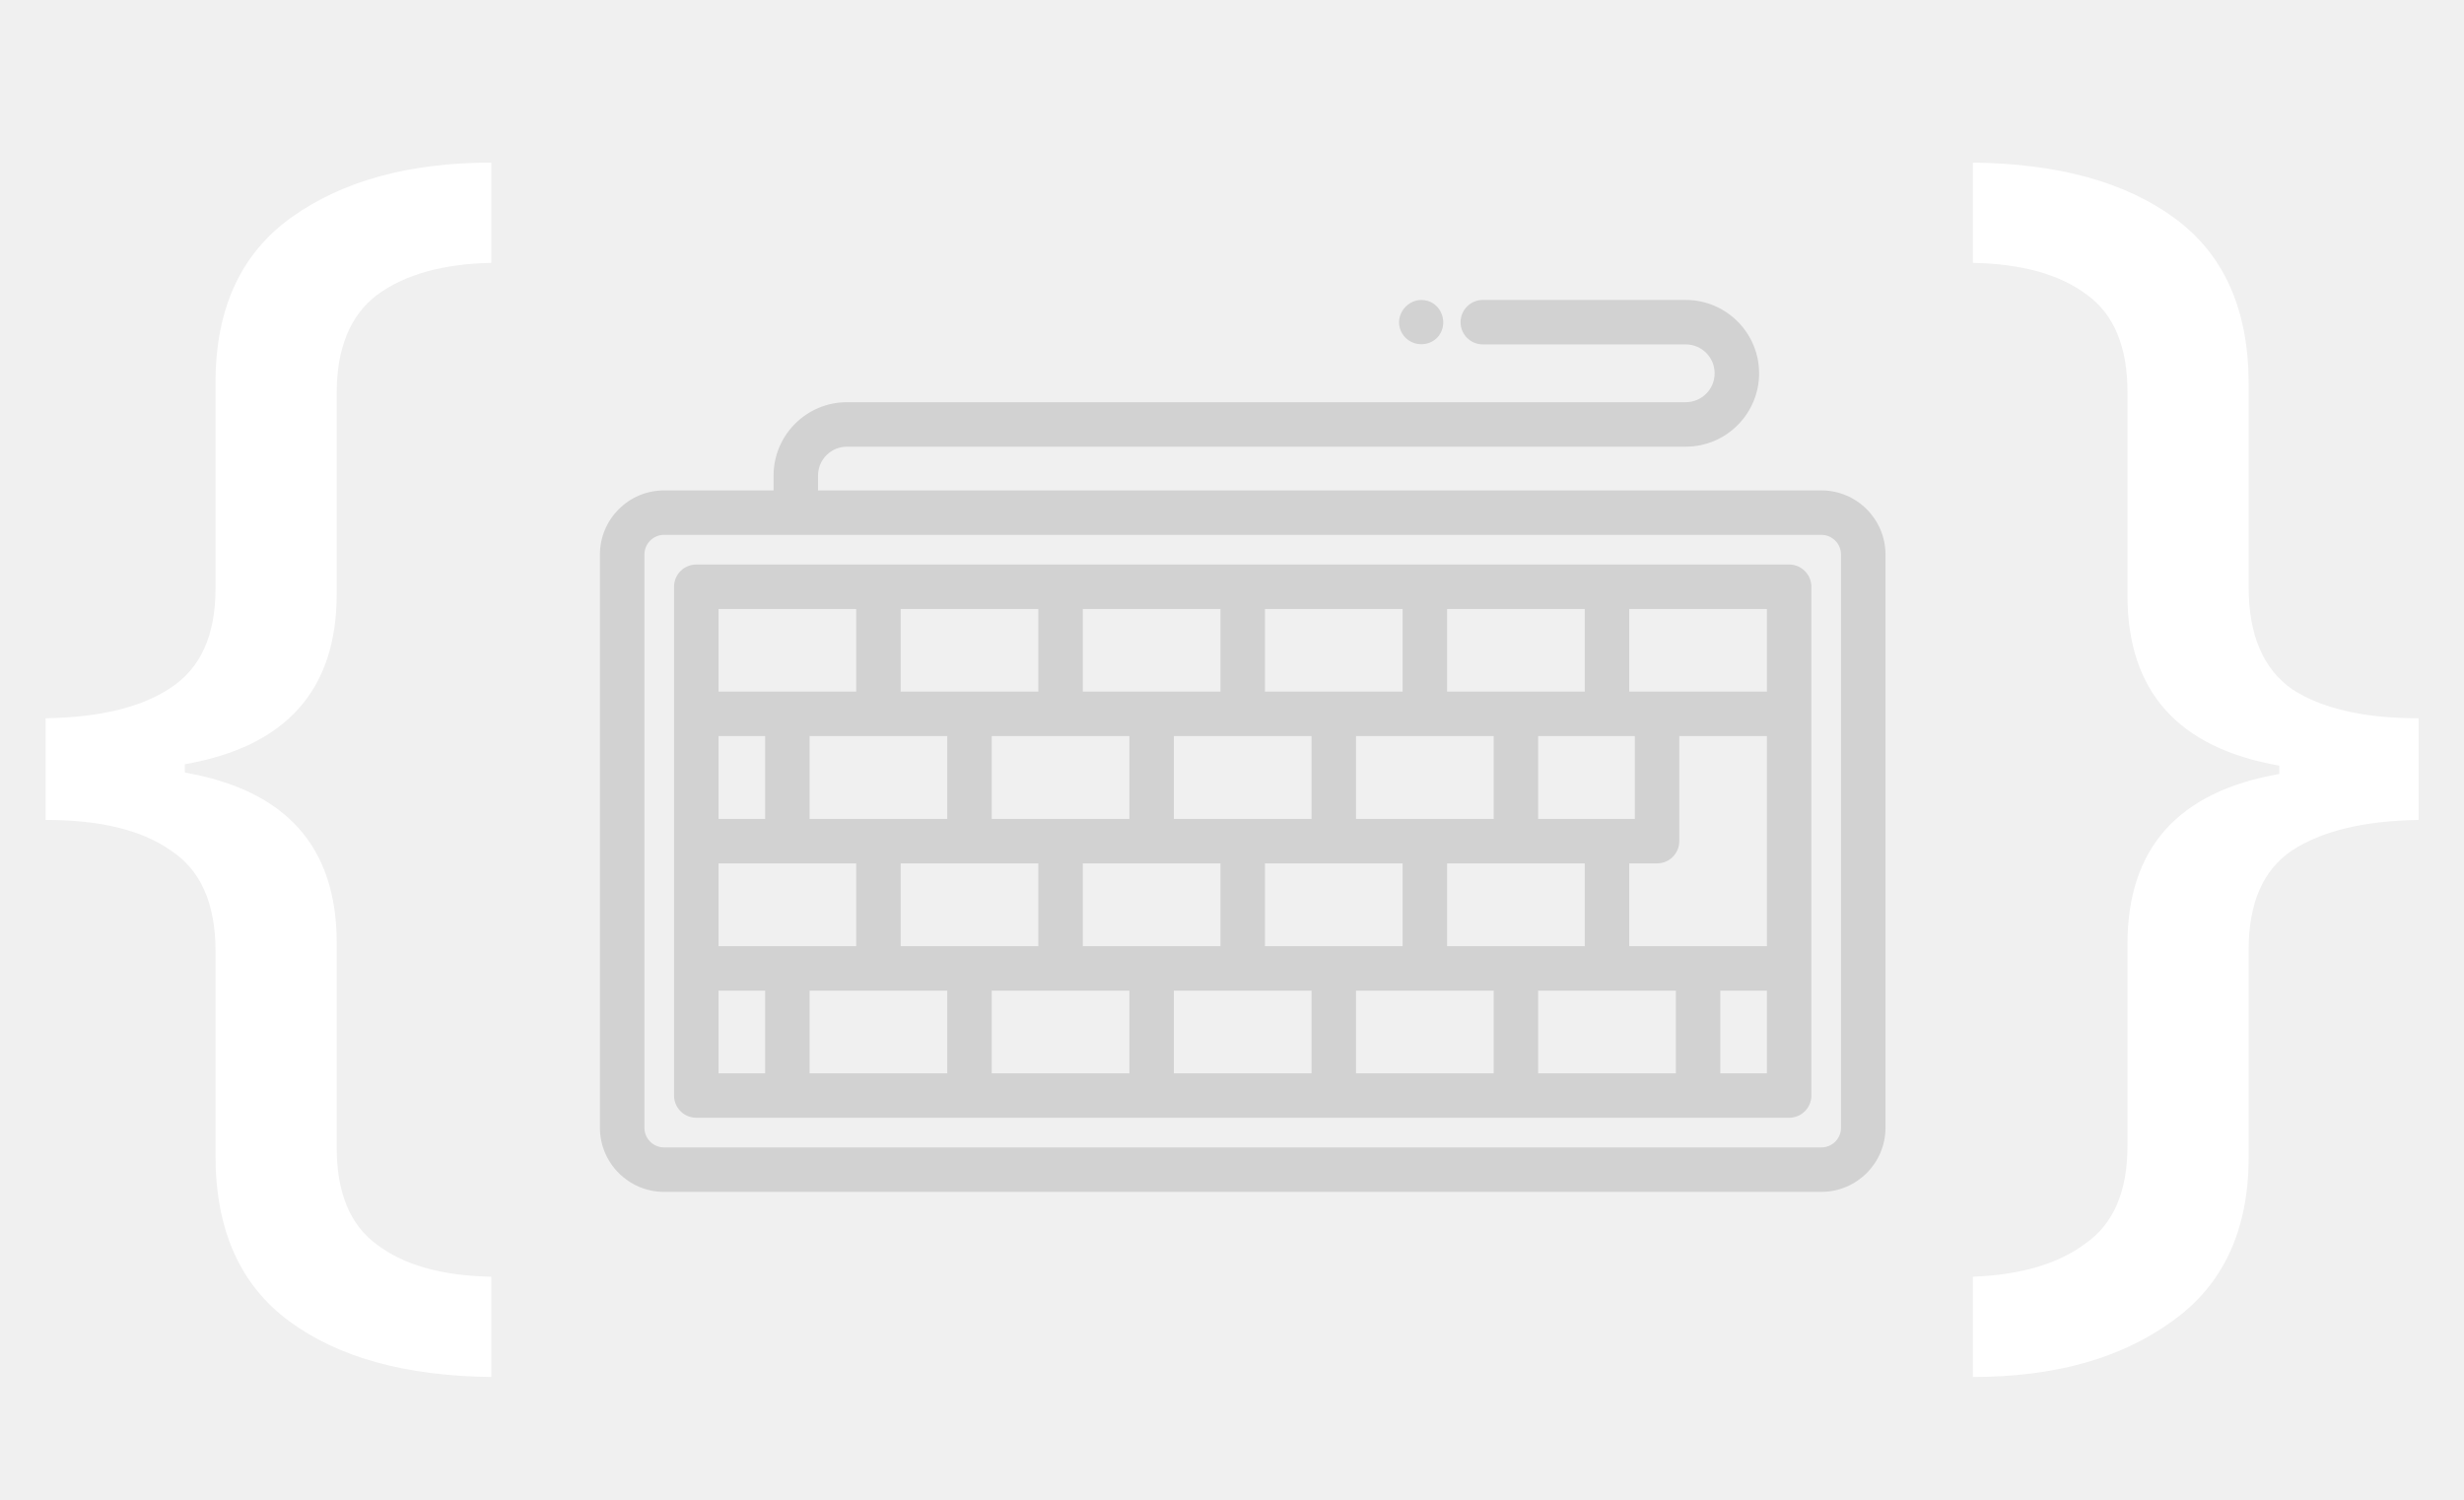
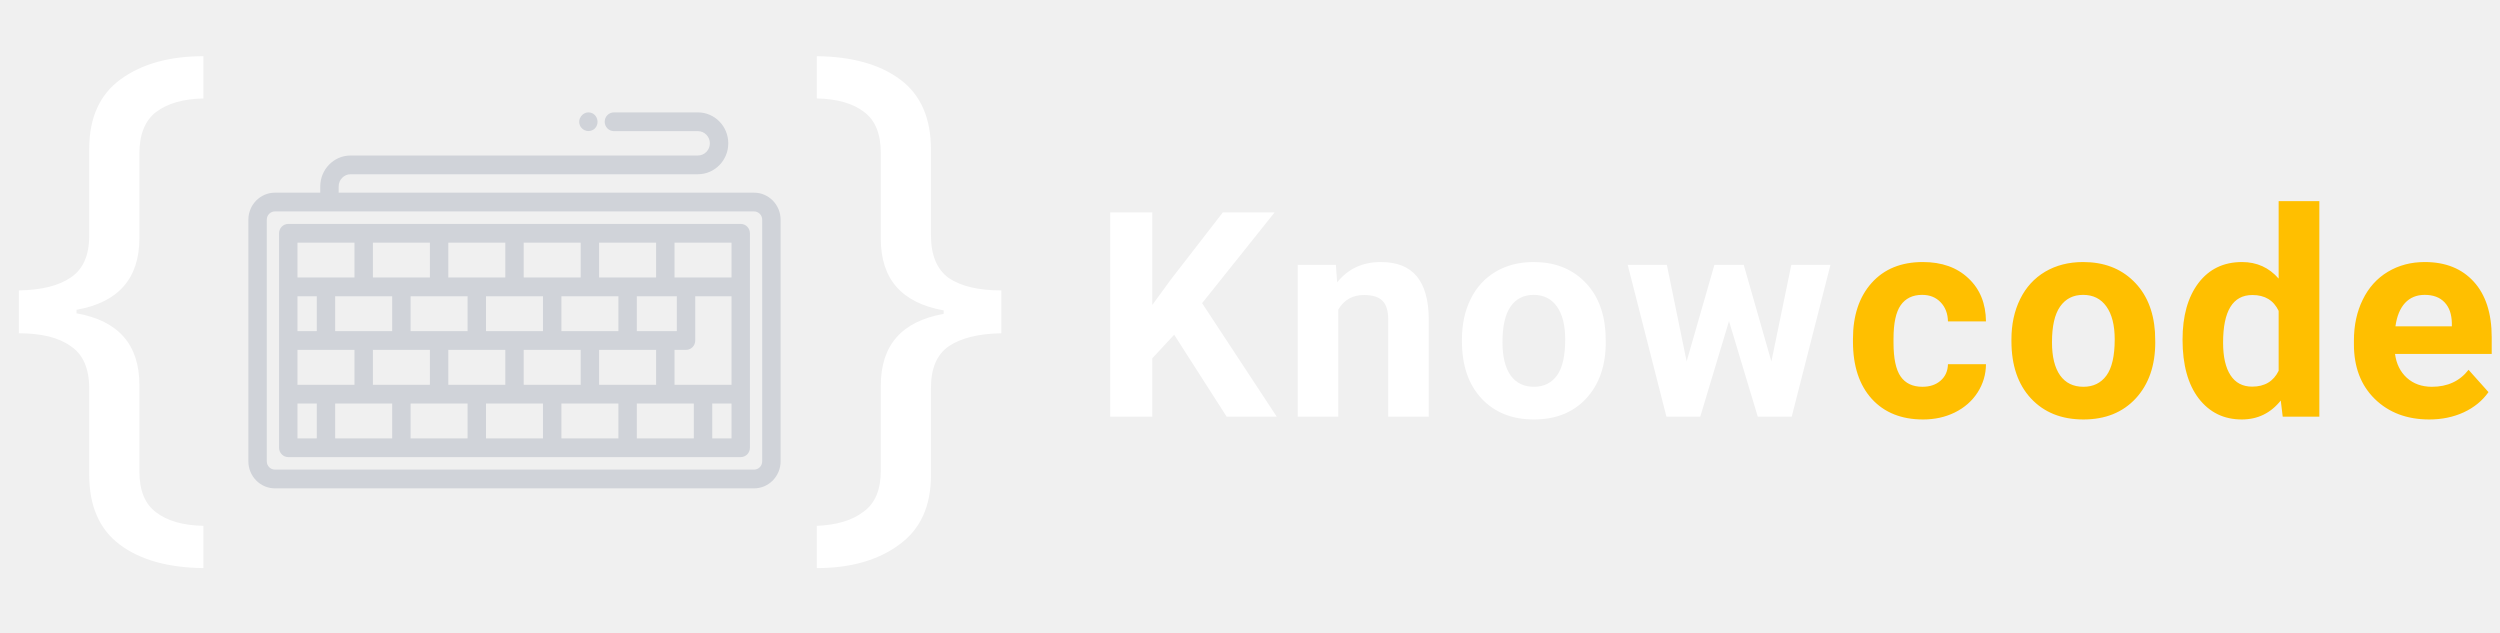
- <svg xmlns="http://www.w3.org/2000/svg" width="115" height="70" viewBox="0 0 115 70" fill="none">
-   <path d="M22.928 64.27C18.941 64.227 15.799 63.36 13.503 61.67C11.206 59.98 10.058 57.402 10.058 53.935V44.38C10.058 42.17 9.364 40.61 7.978 39.7C6.634 38.747 4.684 38.27 2.128 38.27V33.525C4.684 33.482 6.634 33.005 7.978 32.095C9.364 31.185 10.058 29.647 10.058 27.48V17.86C10.058 14.393 11.249 11.815 13.633 10.125C16.016 8.435 19.114 7.59 22.928 7.59V12.27C20.674 12.313 18.898 12.812 17.598 13.765C16.341 14.718 15.713 16.257 15.713 18.38V27.74C15.713 32.203 13.351 34.847 8.628 35.67V36.06C13.351 36.883 15.713 39.527 15.713 43.99V53.545C15.713 55.668 16.341 57.185 17.598 58.095C18.854 59.048 20.631 59.547 22.928 59.59V64.27ZM92.08 64.27V59.59C94.333 59.503 96.088 58.983 97.345 58.03C98.645 57.12 99.295 55.603 99.295 53.48V44.055C99.295 39.592 101.657 36.948 106.38 36.125V35.735C101.657 34.912 99.295 32.268 99.295 27.805V18.315C99.295 16.192 98.667 14.675 97.41 13.765C96.153 12.812 94.377 12.313 92.08 12.27V7.59C96.067 7.633 99.208 8.5 101.505 10.19C103.802 11.88 104.95 14.458 104.95 17.925V27.415C104.95 29.625 105.622 31.207 106.965 32.16C108.352 33.07 110.323 33.525 112.88 33.525V38.27C110.323 38.313 108.352 38.79 106.965 39.7C105.622 40.61 104.95 42.148 104.95 44.315V54C104.95 57.423 103.758 59.98 101.375 61.67C98.992 63.403 95.893 64.27 92.08 64.27Z" fill="white" />
-   <path d="M85.007 22.89H38.179V22.198C38.179 21.454 38.784 20.849 39.528 20.849H78.677C80.565 20.849 82.101 19.312 82.101 17.424C82.101 15.536 80.565 14 78.677 14H69.206C68.633 14 68.168 14.465 68.168 15.038C68.168 15.611 68.633 16.075 69.206 16.075H78.677C79.421 16.075 80.026 16.681 80.026 17.424C80.026 18.168 79.421 18.773 78.677 18.773H39.528C37.64 18.773 36.104 20.31 36.104 22.198V22.89H30.993C29.343 22.89 28 24.233 28 25.883V52.637C28 54.287 29.343 55.63 30.993 55.63H85.007C86.657 55.63 88 54.287 88 52.637V25.883C88 24.233 86.657 22.89 85.007 22.89ZM85.924 52.637C85.924 53.143 85.513 53.555 85.007 53.555H30.993C30.487 53.555 30.076 53.143 30.076 52.637V25.883C30.076 25.377 30.487 24.965 30.993 24.965H85.007C85.513 24.965 85.924 25.377 85.924 25.883V52.637Z" fill="#D2D2D2" />
-   <path d="M83.503 26.349H32.497C31.924 26.349 31.459 26.814 31.459 27.387V51.133C31.459 51.706 31.924 52.171 32.497 52.171H83.503C84.076 52.171 84.541 51.706 84.541 51.133V27.387C84.541 26.814 84.076 26.349 83.503 26.349ZM67.539 28.424H73.964V32.281H67.539V28.424ZM42.036 40.298H48.461V44.163H42.036V40.298ZM37.785 38.222V34.356H44.211V38.222H37.785ZM46.286 38.222V34.356H52.712V38.222H46.286ZM50.537 40.298H56.962V44.163H50.537V40.298ZM54.787 38.222V34.356H61.213V38.222H54.787ZM59.038 40.298H65.463V44.163H59.038V40.298V40.298ZM63.288 38.222V34.356H69.714V38.222H63.288ZM67.539 40.298H73.964V44.163H67.539V40.298ZM71.789 38.222V34.356H76.301V38.222H71.789ZM59.038 28.424H65.463V32.281H59.038V28.424V28.424ZM50.537 28.424H56.962V32.281H50.537V28.424ZM42.036 28.424H48.461V32.281H42.036V28.424ZM33.535 28.424H39.96V32.281H33.535V28.424ZM33.535 34.356H35.71V38.222H33.535V34.356ZM33.535 40.298H39.96V44.163H33.535V40.298ZM35.71 50.096H33.535V46.239H35.71V50.096ZM44.211 50.096H37.785V46.239H44.211V50.096ZM52.712 50.096H46.286V46.239H52.712V50.096V50.096ZM61.213 50.096H54.787V46.239H61.213V50.096V50.096ZM69.714 50.096H63.288V46.239H69.714V50.096ZM78.215 50.096H71.789V46.239H78.215V50.096ZM82.465 50.096H80.29V46.239H82.465V50.096ZM82.465 44.163H76.04V40.298H77.339C77.912 40.298 78.376 39.833 78.376 39.26V34.356H82.466V44.163H82.465ZM82.465 32.281H76.04V28.424H82.465V32.281Z" fill="#D2D2D2" />
-   <path d="M65.375 15.434C65.372 15.427 65.371 15.423 65.369 15.421C65.375 15.433 65.394 15.476 65.375 15.434Z" fill="#D2D2D2" />
-   <path d="M67.068 15.772C67.65 15.172 67.316 14.122 66.473 14.01C65.701 13.908 65.067 14.707 65.376 15.435C65.661 16.109 66.543 16.281 67.068 15.772Z" fill="#D2D2D2" />
-   <path d="M65.369 15.419C65.368 15.417 65.367 15.416 65.369 15.419V15.419Z" fill="#D2D2D2" />
+ <svg xmlns="http://www.w3.org/2000/svg" width="174" height="44" viewBox="0 0 174 44" fill="none">
+   <path d="M14.155 39.539C11.694 39.511 9.754 38.967 8.336 37.904C6.918 36.842 6.209 35.221 6.209 33.042V27.036C6.209 25.647 5.781 24.667 4.925 24.095C4.096 23.495 2.892 23.196 1.313 23.196V20.213C2.892 20.186 4.096 19.886 4.925 19.314C5.781 18.742 6.209 17.775 6.209 16.413V10.367C6.209 8.187 6.945 6.567 8.417 5.505C9.888 4.442 11.801 3.911 14.155 3.911V6.853C12.764 6.88 11.667 7.193 10.864 7.793C10.089 8.392 9.701 9.359 9.701 10.693V16.577C9.701 19.382 8.243 21.044 5.327 21.561V21.807C8.243 22.324 9.701 23.986 9.701 26.791V32.797C9.701 34.132 10.089 35.085 10.864 35.657C11.64 36.256 12.737 36.57 14.155 36.597V39.539ZM56.849 39.539V36.597C58.24 36.542 59.324 36.215 60.1 35.616C60.903 35.044 61.304 34.091 61.304 32.756V26.832C61.304 24.026 62.762 22.365 65.678 21.847V21.602C62.762 21.085 61.304 19.423 61.304 16.618V10.653C61.304 9.318 60.916 8.365 60.14 7.793C59.364 7.193 58.267 6.88 56.849 6.853V3.911C59.311 3.938 61.25 4.483 62.668 5.545C64.086 6.608 64.795 8.228 64.795 10.407V16.373C64.795 17.762 65.21 18.756 66.039 19.355C66.895 19.927 68.112 20.213 69.691 20.213V23.196C68.112 23.223 66.895 23.523 66.039 24.095C65.21 24.667 64.795 25.634 64.795 26.995V33.083C64.795 35.235 64.059 36.842 62.588 37.904C61.117 38.994 59.204 39.539 56.849 39.539Z" fill="white" />
+   <path d="M52.482 13.41H23.571V12.975C23.571 12.508 23.945 12.127 24.404 12.127H48.574C49.74 12.127 50.688 11.162 50.688 9.975C50.688 8.788 49.74 7.822 48.574 7.822H42.727C42.373 7.822 42.087 8.114 42.087 8.475C42.087 8.835 42.373 9.127 42.727 9.127H48.574C49.033 9.127 49.407 9.507 49.407 9.975C49.407 10.442 49.033 10.823 48.574 10.823H24.404C23.238 10.823 22.29 11.788 22.29 12.975V13.41H19.135C18.116 13.41 17.287 14.254 17.287 15.292V32.108C17.287 33.146 18.116 33.99 19.135 33.99H52.482C53.501 33.99 54.33 33.146 54.33 32.108V15.292C54.33 14.254 53.501 13.41 52.482 13.41ZM53.049 32.108C53.049 32.426 52.795 32.685 52.482 32.685H19.135C18.823 32.685 18.568 32.426 18.568 32.108V15.292C18.568 14.973 18.823 14.715 19.135 14.715H52.482C52.795 14.715 53.049 14.973 53.049 15.292V32.108Z" fill="#D0D3D9" />
+   <path d="M51.554 15.585H20.064C19.71 15.585 19.423 15.877 19.423 16.237V31.163C19.423 31.523 19.71 31.816 20.064 31.816H51.554C51.908 31.816 52.195 31.523 52.195 31.163V16.237C52.195 15.877 51.908 15.585 51.554 15.585ZM41.698 16.889H45.665V19.313H41.698V16.889ZM25.953 24.352H29.92V26.782H25.953V24.352ZM23.328 23.048V20.618H27.296V23.048H23.328ZM28.577 23.048V20.618H32.544V23.048H28.577ZM31.201 24.352H35.168V26.782H31.201V24.352ZM33.825 23.048V20.618H37.792V23.048H33.825ZM36.45 24.352H40.417V26.782H36.45V24.352ZM39.074 23.048V20.618H43.041V23.048H39.074ZM41.698 24.352H45.665V26.782H41.698V24.352ZM44.322 23.048V20.618H47.108V23.048H44.322ZM36.45 16.889H40.417V19.313H36.45V16.889ZM31.201 16.889H35.168V19.313H31.201V16.889ZM25.953 16.889H29.92V19.313H25.953V16.889ZM20.704 16.889H24.671V19.313H20.704V16.889ZM20.704 20.618H22.047V23.048H20.704V20.618ZM20.704 24.352H24.671V26.782H20.704V24.352ZM22.047 30.511H20.704V28.087H22.047V30.511ZM27.296 30.511H23.328V28.087H27.296V30.511ZM32.544 30.511H28.577V28.087H32.544V30.511ZM37.792 30.511H33.825V28.087H37.792V30.511ZM43.041 30.511H39.074V28.087H43.041V30.511ZM48.289 30.511H44.322V28.087H48.289V30.511ZM50.914 30.511H49.571V28.087H50.914V30.511ZM50.914 26.782H46.947V24.352H47.748C48.102 24.352 48.389 24.06 48.389 23.7V20.618H50.914L50.914 26.782ZM50.914 19.313H46.947V16.889H50.914V19.313Z" fill="#D0D3D9" />
+   <path d="M40.362 9.702C40.36 9.697 40.359 9.695 40.358 9.693C40.362 9.701 40.373 9.729 40.362 9.702Z" fill="#D0D3D9" />
+   <path d="M41.407 8.936C41.767 8.559 41.56 7.899 41.04 7.829C40.563 7.765 40.172 8.267 40.362 8.724C40.538 9.148 41.083 9.256 41.407 8.936Z" fill="#D0D3D9" />
+   <path d="M40.359 9.693C40.358 9.691 40.357 9.69 40.359 9.693V9.693Z" fill="#D0D3D9" />
+   <path d="M81.723 23.297L80.199 24.938V29H77.269V14.781H80.199V21.227L81.488 19.459L85.111 14.781H88.715L83.666 21.1L88.861 29H85.375L81.723 23.297ZM92.977 18.434L93.065 19.654C93.82 18.71 94.832 18.238 96.102 18.238C97.222 18.238 98.055 18.567 98.602 19.225C99.149 19.882 99.429 20.865 99.442 22.174V29H96.62V22.242C96.62 21.643 96.489 21.21 96.229 20.943C95.969 20.67 95.535 20.533 94.93 20.533C94.136 20.533 93.54 20.872 93.143 21.549V29H90.321V18.434H92.977ZM101.751 23.619C101.751 22.571 101.953 21.637 102.356 20.816C102.76 19.996 103.339 19.361 104.095 18.912C104.856 18.463 105.738 18.238 106.741 18.238C108.167 18.238 109.329 18.674 110.227 19.547C111.132 20.419 111.637 21.604 111.741 23.102L111.761 23.824C111.761 25.445 111.308 26.747 110.403 27.73C109.498 28.707 108.284 29.195 106.761 29.195C105.237 29.195 104.02 28.707 103.108 27.73C102.203 26.754 101.751 25.426 101.751 23.746V23.619ZM104.573 23.824C104.573 24.827 104.762 25.595 105.139 26.129C105.517 26.656 106.057 26.92 106.761 26.92C107.444 26.92 107.978 26.66 108.362 26.139C108.746 25.611 108.938 24.771 108.938 23.619C108.938 22.636 108.746 21.874 108.362 21.334C107.978 20.794 107.438 20.523 106.741 20.523C106.051 20.523 105.517 20.794 105.139 21.334C104.762 21.868 104.573 22.698 104.573 23.824ZM123.288 25.162L124.675 18.434H127.4L124.704 29H122.341L120.339 22.35L118.337 29H115.984L113.288 18.434H116.013L117.39 25.152L119.323 18.434H121.364L123.288 25.162Z" fill="white" />
+   <path d="M133.8 26.92C134.321 26.92 134.744 26.777 135.07 26.49C135.395 26.204 135.565 25.823 135.578 25.348H138.224C138.218 26.064 138.022 26.721 137.638 27.32C137.254 27.913 136.727 28.375 136.056 28.707C135.392 29.033 134.657 29.195 133.849 29.195C132.339 29.195 131.147 28.717 130.275 27.76C129.403 26.796 128.966 25.468 128.966 23.775V23.59C128.966 21.962 129.399 20.663 130.265 19.693C131.131 18.723 132.319 18.238 133.83 18.238C135.151 18.238 136.209 18.616 137.004 19.371C137.804 20.12 138.211 21.119 138.224 22.369H135.578C135.565 21.822 135.395 21.38 135.07 21.041C134.744 20.696 134.315 20.523 133.781 20.523C133.123 20.523 132.625 20.764 132.287 21.246C131.955 21.721 131.789 22.496 131.789 23.57V23.863C131.789 24.951 131.955 25.732 132.287 26.207C132.619 26.682 133.123 26.92 133.8 26.92ZM139.996 23.619C139.996 22.571 140.198 21.637 140.602 20.816C141.005 19.996 141.585 19.361 142.34 18.912C143.102 18.463 143.984 18.238 144.986 18.238C146.412 18.238 147.574 18.674 148.473 19.547C149.378 20.419 149.882 21.604 149.986 23.102L150.006 23.824C150.006 25.445 149.553 26.747 148.648 27.73C147.743 28.707 146.529 29.195 145.006 29.195C143.482 29.195 142.265 28.707 141.354 27.73C140.449 26.754 139.996 25.426 139.996 23.746V23.619ZM142.818 23.824C142.818 24.827 143.007 25.595 143.385 26.129C143.762 26.656 144.303 26.92 145.006 26.92C145.689 26.92 146.223 26.66 146.607 26.139C146.992 25.611 147.184 24.771 147.184 23.619C147.184 22.636 146.992 21.874 146.607 21.334C146.223 20.794 145.683 20.523 144.986 20.523C144.296 20.523 143.762 20.794 143.385 21.334C143.007 21.868 142.818 22.698 142.818 23.824ZM151.905 23.639C151.905 21.991 152.273 20.68 153.008 19.703C153.75 18.727 154.763 18.238 156.045 18.238C157.074 18.238 157.924 18.622 158.594 19.391V14H161.426V29H158.877L158.741 27.877C158.037 28.756 157.133 29.195 156.026 29.195C154.782 29.195 153.783 28.707 153.028 27.73C152.279 26.747 151.905 25.384 151.905 23.639ZM154.727 23.844C154.727 24.833 154.899 25.592 155.245 26.119C155.59 26.646 156.091 26.91 156.748 26.91C157.621 26.91 158.236 26.542 158.594 25.807V21.637C158.243 20.901 157.634 20.533 156.768 20.533C155.407 20.533 154.727 21.637 154.727 23.844ZM169.077 29.195C167.527 29.195 166.264 28.72 165.288 27.77C164.318 26.819 163.833 25.553 163.833 23.971V23.697C163.833 22.636 164.038 21.689 164.448 20.855C164.858 20.016 165.438 19.371 166.186 18.922C166.942 18.466 167.801 18.238 168.764 18.238C170.21 18.238 171.346 18.694 172.173 19.605C173.006 20.517 173.423 21.809 173.423 23.482V24.635H166.694C166.785 25.325 167.059 25.878 167.514 26.295C167.977 26.712 168.559 26.92 169.262 26.92C170.35 26.92 171.199 26.526 171.811 25.738L173.198 27.291C172.775 27.89 172.202 28.359 171.479 28.697C170.757 29.029 169.956 29.195 169.077 29.195ZM168.755 20.523C168.195 20.523 167.739 20.712 167.387 21.09C167.042 21.467 166.821 22.008 166.723 22.711H170.649V22.486C170.636 21.861 170.467 21.38 170.141 21.041C169.816 20.696 169.354 20.523 168.755 20.523Z" fill="#FFBF00" />
</svg>
